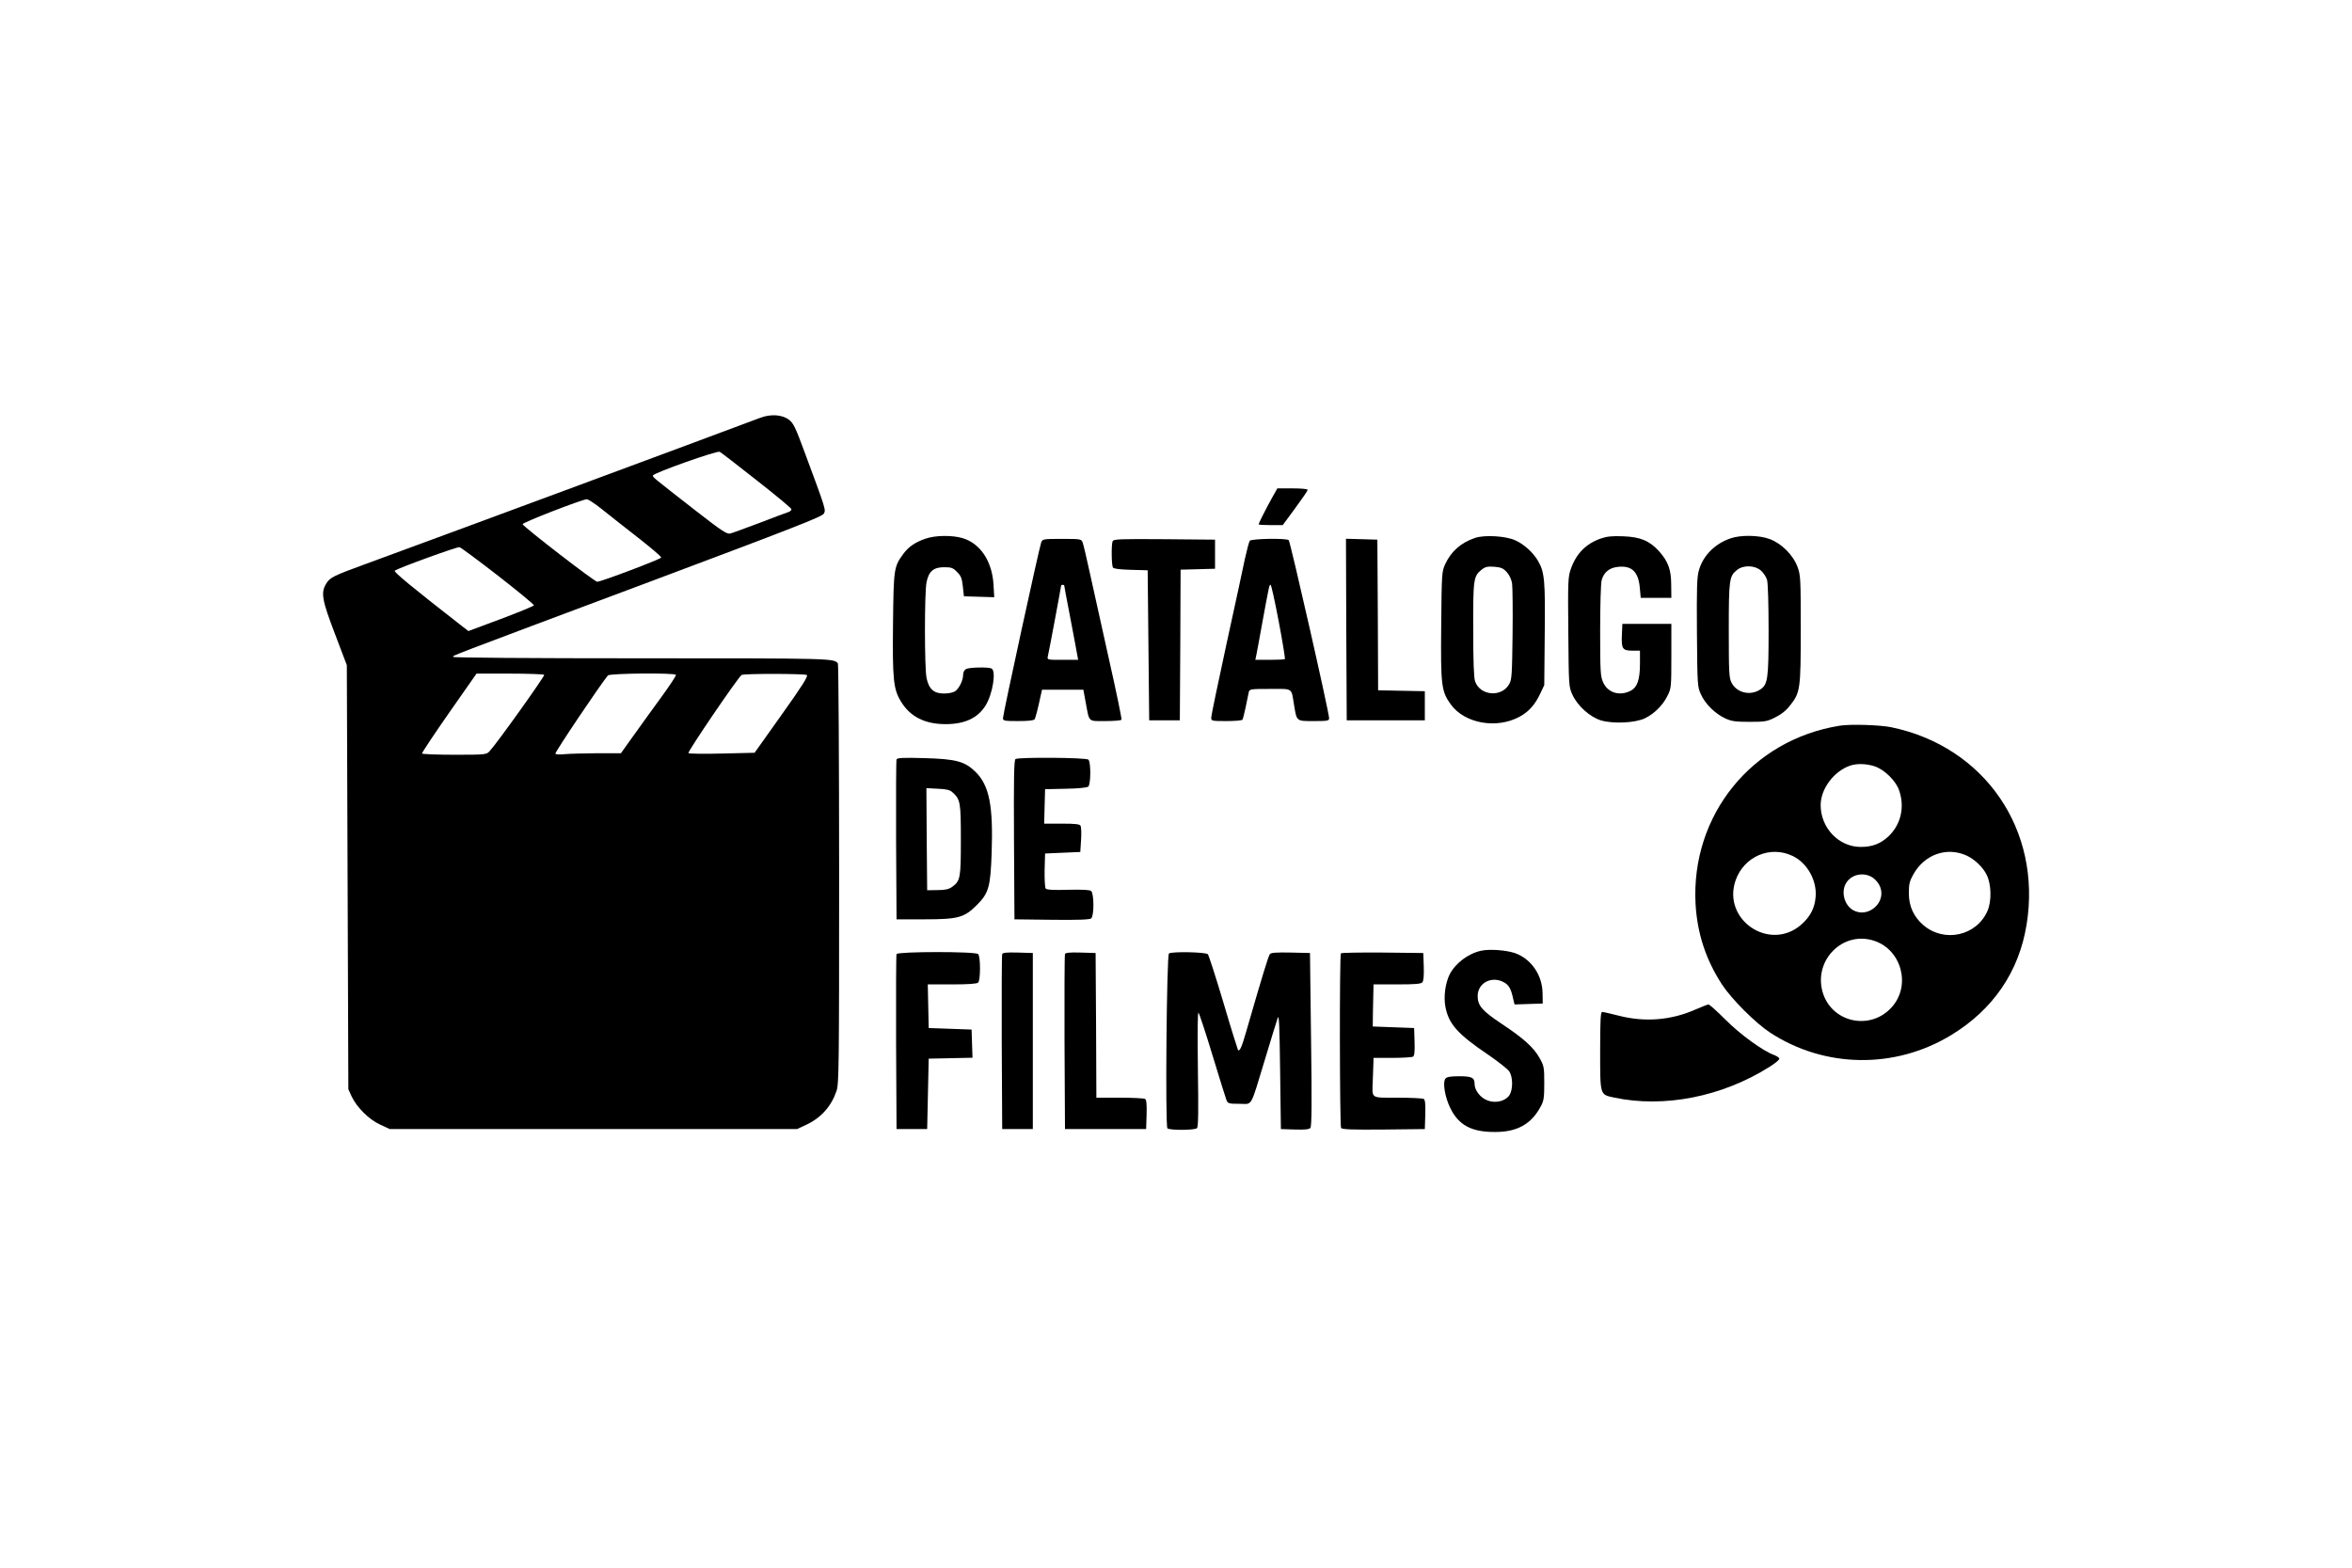
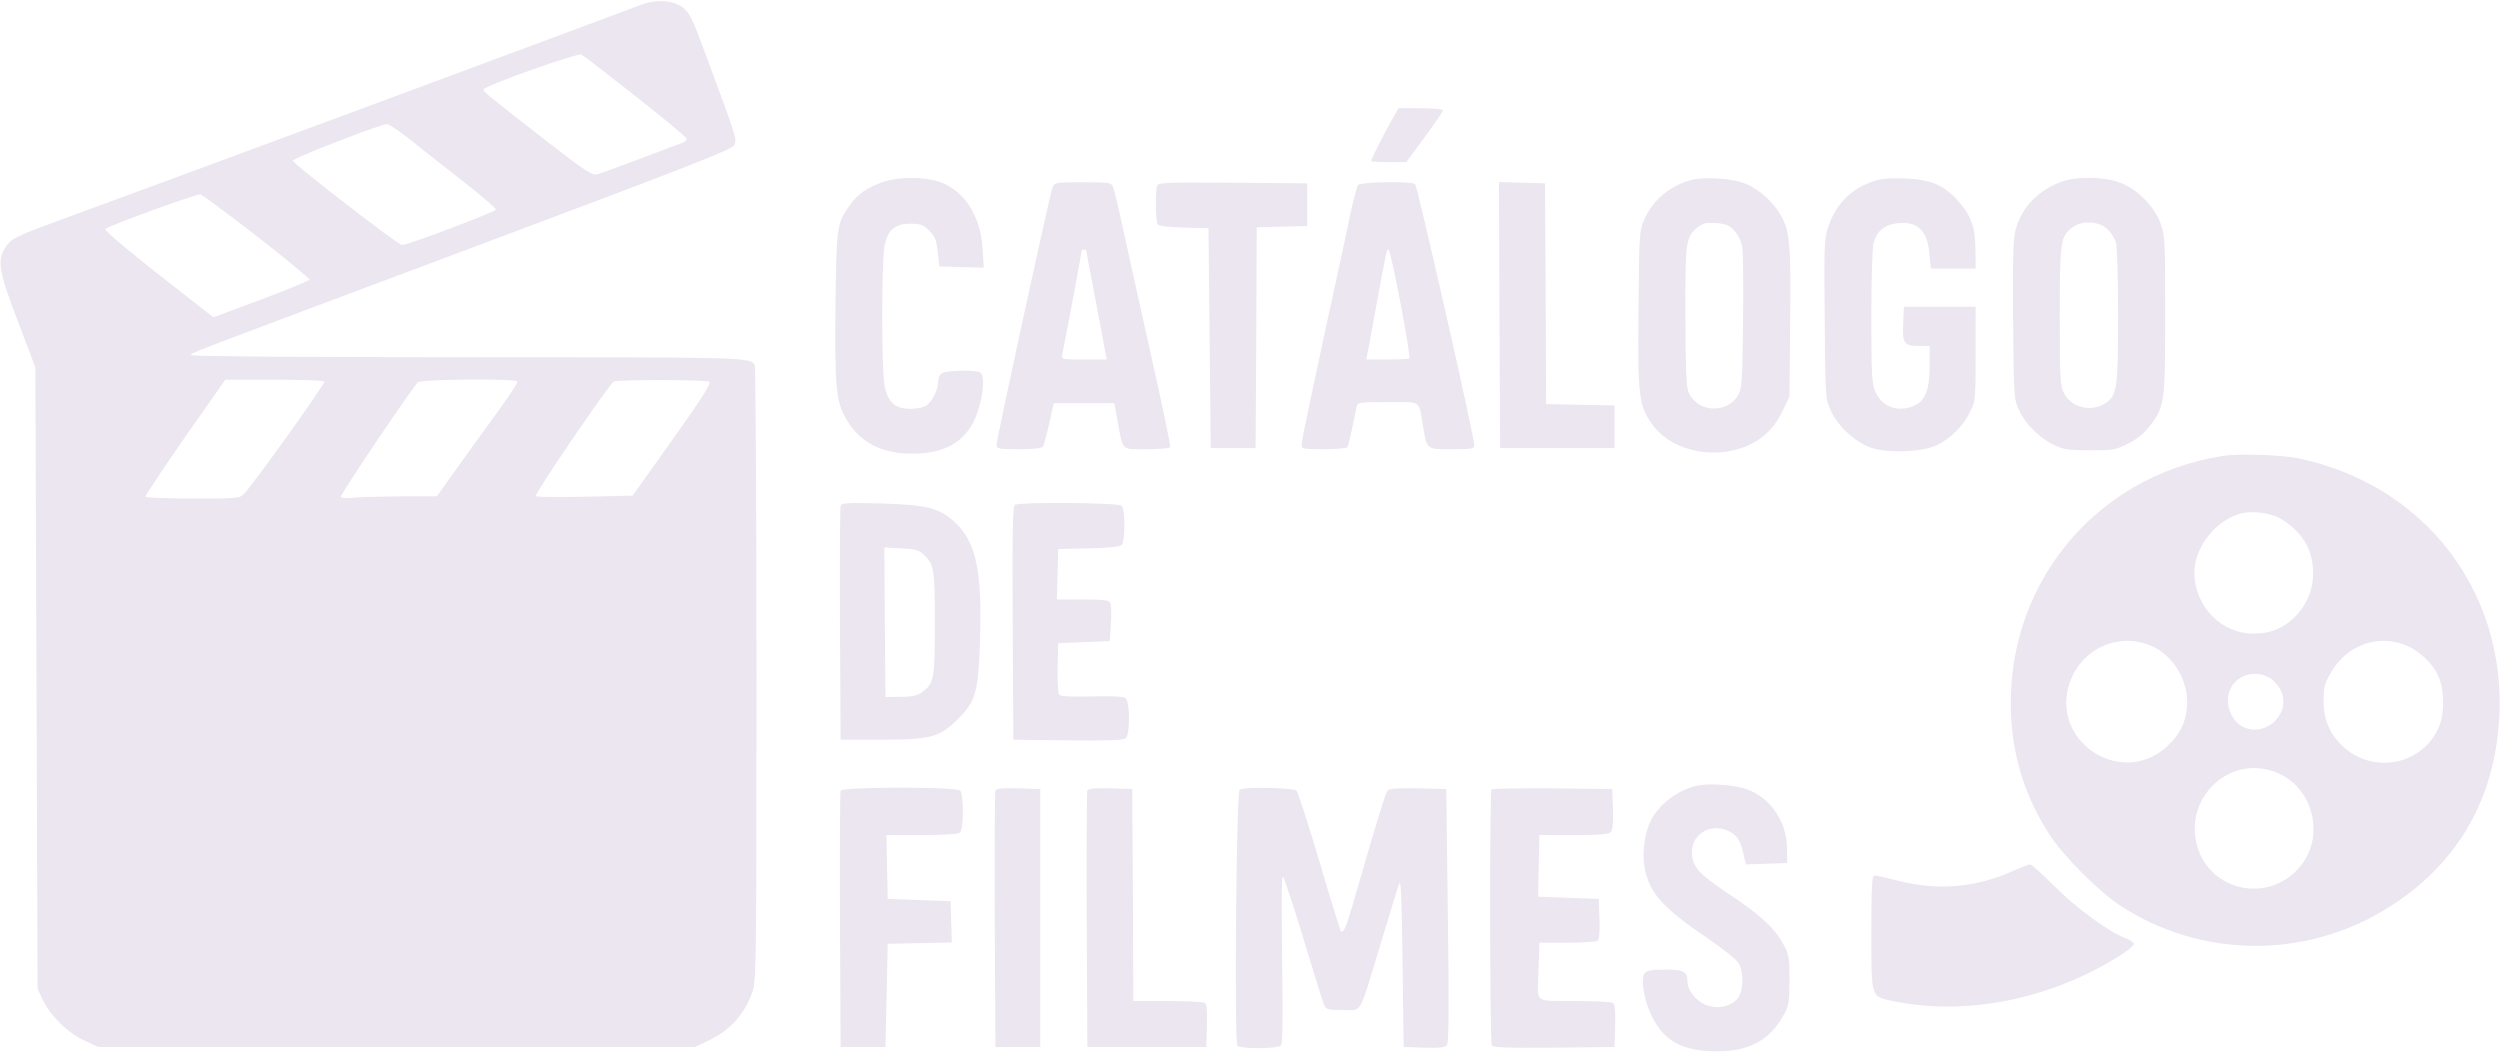
- <svg xmlns="http://www.w3.org/2000/svg" version="1.0" width="1536pt" height="1024pt" viewBox="0 0 1536 1024" preserveAspectRatio="xMidYMid meet">
-   <g transform="translate(0,1024) scale(0.1,-0.1)" fill="#000000" stroke="none">
-     <path d="M4965 7511 c-429 -161 -1871 -696 -2580 -956 -208 -76 -231 -87 -255 -128 -36 -58 -27 -107 58 -329 l77 -203 5 -1385 5 -1385 22 -48 c34 -71 113 -150 186 -183 l62 -29 1330 0 1330 0 60 28 c97 45 164 121 198 221 16 45 17 168 17 1415 0 751 -4 1371 -8 1377 -22 34 -40 34 -1281 34 -735 0 -1231 4 -1231 9 0 11 -84 -21 1286 492 941 353 1123 424 1134 444 14 26 15 23 -126 403 -59 160 -72 187 -101 210 -45 34 -119 39 -188 13z m-25 -407 c124 -97 226 -182 228 -189 2 -7 -7 -16 -20 -20 -13 -4 -98 -36 -189 -71 -91 -34 -177 -66 -190 -69 -22 -5 -54 16 -215 141 -289 225 -293 228 -290 238 4 17 420 164 436 155 8 -4 116 -87 240 -185z m-1013 -187 c43 -35 149 -118 236 -186 87 -68 157 -127 155 -133 -4 -11 -393 -158 -418 -158 -17 0 -481 358 -487 376 -3 10 382 160 419 163 9 0 51 -27 95 -62z m-674 -438 c130 -101 235 -188 234 -193 -2 -5 -99 -45 -216 -89 l-212 -79 -62 48 c-300 234 -427 338 -419 346 15 15 406 157 423 154 8 -2 122 -86 252 -187z m301 -647 c5 -8 -312 -452 -357 -499 -20 -22 -26 -23 -228 -23 -114 0 -210 4 -213 8 -2 4 77 123 176 265 l180 257 218 0 c121 0 221 -4 224 -8z m860 0 c3 -5 -41 -71 -97 -148 -56 -77 -138 -190 -182 -252 l-80 -112 -155 0 c-85 -1 -180 -3 -211 -6 -32 -4 -59 -2 -62 3 -5 8 300 461 343 511 12 14 435 18 444 4z m855 -1 c10 -7 -27 -67 -164 -259 l-177 -249 -212 -5 c-116 -3 -215 -2 -220 3 -8 7 324 495 347 510 14 10 410 9 426 0z" />
-     <path d="M8307 6988 c-42 -76 -87 -165 -87 -173 0 -3 35 -5 78 -5 l79 0 81 110 c45 61 82 115 82 120 0 6 -41 10 -99 10 l-99 0 -35 -62z" />
-     <path d="M6043 6721 c-67 -23 -112 -54 -146 -102 -59 -81 -61 -96 -65 -447 -4 -368 2 -432 51 -513 60 -100 156 -149 292 -149 125 0 209 39 261 121 47 75 72 230 38 243 -26 10 -144 7 -165 -4 -11 -6 -19 -21 -19 -36 0 -37 -25 -89 -51 -108 -14 -10 -44 -16 -75 -16 -65 0 -98 29 -113 101 -14 65 -14 563 0 627 15 71 46 97 115 97 47 0 58 -4 84 -31 26 -25 32 -41 38 -95 l7 -64 99 -3 99 -3 -5 86 c-10 151 -87 266 -202 300 -67 20 -179 19 -243 -4z" />
-     <path d="M9635 6727 c-94 -31 -158 -88 -197 -172 -22 -49 -23 -59 -26 -400 -4 -394 1 -431 63 -517 91 -124 298 -161 448 -80 60 32 102 79 136 152 l26 55 3 330 c4 353 -1 407 -43 480 -33 57 -92 110 -150 136 -61 28 -199 36 -260 16z m206 -225 c17 -19 30 -48 34 -74 3 -24 5 -173 3 -333 -3 -255 -5 -294 -21 -322 -49 -90 -191 -79 -224 17 -8 24 -12 131 -12 338 -1 330 2 349 55 391 24 19 38 22 83 19 45 -4 59 -10 82 -36z" />
-     <path d="M10453 6722 c-96 -34 -159 -98 -194 -197 -19 -54 -20 -78 -17 -414 3 -351 3 -357 27 -409 33 -73 116 -147 188 -168 80 -23 222 -16 285 14 62 30 118 86 148 148 24 47 25 56 25 259 l0 210 -160 0 -160 0 -3 -73 c-4 -90 4 -102 69 -102 l49 0 0 -85 c0 -106 -18 -157 -65 -179 -71 -34 -145 -10 -175 56 -18 39 -20 67 -20 338 0 165 4 311 10 331 14 51 50 80 104 86 92 11 136 -31 145 -137 l6 -65 100 0 100 0 -1 85 c0 99 -20 153 -80 220 -62 68 -122 93 -234 97 -73 3 -107 -1 -147 -15z" />
-     <path d="M11300 6723 c-101 -35 -178 -112 -205 -208 -13 -45 -15 -110 -13 -407 3 -347 3 -354 27 -405 27 -61 93 -126 159 -156 39 -18 65 -22 157 -22 101 0 115 2 168 29 39 19 71 44 97 78 67 84 70 106 70 499 0 331 -1 351 -21 406 -29 78 -104 153 -182 182 -70 26 -190 28 -257 4z m199 -209 c17 -14 35 -42 41 -62 6 -21 10 -161 10 -329 0 -317 -5 -355 -55 -387 -65 -43 -154 -21 -187 45 -16 30 -18 68 -18 342 0 334 3 354 55 395 41 32 114 30 154 -4z" />
-     <path d="M6800 6698 c-12 -29 -250 -1123 -250 -1149 0 -17 9 -19 99 -19 68 0 102 4 108 12 4 7 17 53 28 103 l20 90 135 0 135 0 16 -87 c24 -128 13 -118 128 -118 55 0 102 4 105 9 3 4 -33 179 -80 387 -46 208 -103 462 -125 564 -22 102 -44 195 -49 208 -9 21 -14 22 -135 22 -121 0 -126 -1 -135 -22z m150 -282 c0 -3 17 -96 39 -208 21 -112 42 -220 45 -240 l7 -38 -102 0 c-100 0 -101 0 -96 23 6 22 87 456 87 463 0 2 5 4 10 4 6 0 10 -2 10 -4z" />
-     <path d="M7266 6704 c-9 -23 -7 -157 2 -171 5 -8 45 -13 117 -15 l110 -3 5 -490 5 -490 100 0 100 0 3 492 2 492 113 3 112 3 0 95 0 95 -331 3 c-296 2 -332 1 -338 -14z" />
-     <path d="M8162 6708 c-5 -7 -19 -60 -32 -118 -12 -58 -66 -310 -121 -560 -54 -250 -99 -464 -99 -477 0 -22 2 -23 99 -23 55 0 102 4 105 9 3 5 13 42 21 82 8 41 17 84 20 97 5 21 9 22 140 22 152 0 137 10 156 -105 18 -108 14 -105 129 -105 89 0 100 2 100 18 0 38 -254 1157 -264 1164 -20 14 -243 9 -254 -4z m189 -528 c25 -132 43 -243 40 -245 -2 -3 -47 -5 -98 -5 l-95 0 6 28 c3 15 22 115 41 222 45 244 44 240 53 240 4 0 28 -108 53 -240z" />
-     <path d="M8792 6128 l3 -593 255 0 255 0 0 95 0 95 -152 3 -153 3 -2 492 -3 492 -103 3 -102 3 2 -593z" />
-     <path d="M12016 5500 c-575 -91 -974 -584 -943 -1165 11 -191 67 -364 173 -526 62 -95 218 -251 314 -314 357 -233 815 -239 1181 -17 275 167 444 414 494 723 100 618 -274 1163 -885 1289 -76 15 -263 21 -334 10z m228 -266 c64 -22 138 -95 159 -158 37 -109 11 -221 -69 -298 -52 -49 -106 -70 -181 -70 -144 -1 -263 124 -263 273 0 109 91 227 199 260 43 13 105 10 155 -7z m-537 -585 c96 -46 160 -161 150 -269 -6 -73 -35 -127 -93 -179 -206 -181 -520 31 -429 290 55 155 226 228 372 158z m1135 3 c53 -24 109 -77 133 -128 30 -62 32 -169 5 -233 -71 -164 -282 -211 -419 -94 -63 54 -95 123 -95 208 0 61 4 78 30 125 73 129 217 180 346 122z m-611 -145 c19 -13 40 -39 48 -61 40 -104 -82 -207 -179 -150 -55 33 -77 116 -46 172 33 61 117 79 177 39z m11 -413 c177 -60 238 -291 114 -431 -139 -158 -394 -104 -453 96 -61 211 135 405 339 335z" />
-     <path d="M5855 5279 c-3 -8 -4 -246 -3 -529 l3 -515 180 0 c224 0 262 11 345 94 77 77 88 118 96 335 11 314 -15 446 -106 535 -70 68 -126 83 -332 89 -145 4 -179 2 -183 -9z m365 -214 c52 -47 55 -64 55 -310 0 -250 -3 -269 -57 -308 -21 -15 -44 -21 -95 -21 l-68 -1 -3 334 -2 333 74 -4 c56 -2 80 -8 96 -23z" />
-     <path d="M6632 5282 c-10 -7 -12 -119 -10 -528 l3 -519 244 -3 c171 -2 248 1 257 9 20 16 19 162 0 179 -11 8 -55 10 -151 8 -97 -3 -139 0 -146 8 -5 7 -8 59 -7 120 l3 109 115 5 115 5 5 78 c3 43 1 85 -3 93 -6 11 -34 14 -123 14 l-115 0 3 113 3 112 134 3 c79 1 140 7 148 14 17 14 18 159 1 176 -14 14 -454 17 -476 4z" />
-     <path d="M9673 4030 c-84 -18 -169 -82 -206 -155 -28 -56 -40 -145 -28 -209 21 -114 79 -180 282 -317 64 -44 125 -92 135 -107 25 -36 25 -118 2 -155 -26 -39 -88 -55 -141 -36 -47 16 -87 66 -87 108 0 42 -17 51 -101 51 -56 0 -80 -4 -89 -15 -20 -24 -4 -121 31 -192 55 -113 139 -158 294 -157 144 0 236 52 297 167 20 36 23 57 23 152 0 103 -2 113 -30 163 -38 69 -104 129 -249 225 -127 85 -156 118 -156 182 1 88 97 134 176 86 30 -18 43 -42 58 -114 l7 -28 92 3 92 3 -1 66 c-1 120 -75 227 -182 264 -58 19 -164 27 -219 15z" />
-     <path d="M5855 4008 c-3 -7 -4 -267 -3 -578 l3 -565 100 0 100 0 5 230 5 230 143 3 143 3 -3 92 -3 92 -140 5 -140 5 -3 143 -3 142 159 0 c109 0 162 4 170 12 7 7 12 43 12 93 0 50 -5 86 -12 93 -18 18 -527 17 -533 0z" />
-     <path d="M6545 4008 c-3 -7 -4 -267 -3 -578 l3 -565 100 0 100 0 0 575 0 575 -98 3 c-72 2 -99 -1 -102 -10z" />
-     <path d="M6955 4008 c-3 -7 -4 -267 -3 -578 l3 -565 265 0 265 0 3 94 c2 69 -1 97 -10 103 -7 4 -82 8 -165 8 l-153 0 -2 473 -3 472 -98 3 c-72 2 -99 -1 -102 -10z" />
-     <path d="M7634 4012 c-15 -10 -25 -1127 -10 -1142 14 -14 179 -13 193 1 9 9 10 112 6 388 -3 241 -2 372 4 366 5 -5 47 -131 92 -280 45 -148 86 -280 91 -292 9 -21 16 -23 84 -23 88 0 68 -35 167 290 39 129 76 251 83 270 9 28 12 -43 16 -345 l5 -380 91 -3 c67 -2 94 1 102 11 8 10 10 164 4 578 l-7 564 -126 3 c-93 2 -129 -1 -136 -10 -9 -11 -48 -137 -155 -508 -29 -101 -42 -129 -53 -119 -2 3 -46 142 -95 309 -50 168 -96 310 -102 317 -12 14 -234 19 -254 5z" />
-     <path d="M8757 4013 c-10 -9 -8 -1125 1 -1141 7 -9 69 -12 278 -10 l269 3 3 94 c2 69 -1 97 -10 103 -7 4 -84 8 -170 8 -181 0 -167 -9 -163 110 1 41 3 92 4 113 l1 37 123 0 c67 0 128 4 135 8 9 6 12 33 10 98 l-3 89 -135 5 -135 5 1 90 c1 50 2 111 3 138 l1 47 154 0 c119 0 156 3 165 14 8 9 11 46 9 103 l-3 88 -266 3 c-146 1 -268 -1 -272 -5z" />
-     <path d="M11070 3645 c-156 -69 -327 -83 -496 -40 -54 14 -104 25 -111 25 -10 0 -13 -55 -13 -255 0 -292 -2 -284 90 -304 327 -70 707 5 1017 201 35 22 63 45 63 52 0 7 -15 17 -32 24 -74 26 -225 136 -321 233 -54 54 -104 99 -110 98 -7 -1 -46 -16 -87 -34z" />
-   </g>
+ <svg xmlns="http://www.w3.org/2000/svg" width="1486" height="625" viewBox="0 0 1486 625" fill="none">
+   <path d="M381 2.867C323.8 24.333 131.533 95.667 37 130.333C9.267 140.467 6.2 141.933 3 147.4C-1.8 155.133 -0.6 161.667 10.733 191.267L21 218.333L21.667 403L22.333 587.667L25.267 594.067C29.8 603.533 40.333 614.067 50.067 618.467L58.333 622.333H235.667H413L421 618.6C433.933 612.6 442.867 602.467 447.4 589.133C449.533 583.133 449.667 566.733 449.667 400.467C449.667 300.333 449.133 217.667 448.6 216.867C445.667 212.333 443.267 212.333 277.8 212.333C179.8 212.333 113.667 211.8 113.667 211.133C113.667 209.667 102.467 213.933 285.133 145.533C410.6 98.467 434.867 89 436.333 86.333C438.2 82.867 438.333 83.267 419.533 32.6C411.667 11.267 409.933 7.667 406.067 4.6C400.067 0.067 390.2 -0.6 381 2.867ZM377.667 57.133C394.2 70.067 407.8 81.4 408.067 82.333C408.333 83.267 407.133 84.467 405.4 85C403.667 85.533 392.333 89.8 380.2 94.467C368.067 99 356.6 103.267 354.867 103.667C351.933 104.333 347.667 101.533 326.2 84.867C287.667 54.867 287.133 54.467 287.533 53.133C288.067 50.867 343.533 31.267 345.667 32.467C346.733 33 361.133 44.067 377.667 57.133ZM242.6 82.067C248.333 86.733 262.467 97.8 274.067 106.867C285.667 115.933 295 123.8 294.733 124.6C294.2 126.067 242.333 145.667 239 145.667C236.733 145.667 174.867 97.933 174.067 95.533C173.667 94.2 225 74.2 229.933 73.8C231.133 73.8 236.733 77.4 242.6 82.067ZM152.733 140.467C170.067 153.933 184.067 165.533 183.933 166.2C183.667 166.867 170.733 172.2 155.133 178.067L126.867 188.6L118.6 182.2C78.6 151 61.667 137.133 62.733 136.067C64.733 134.067 116.867 115.133 119.133 115.533C120.2 115.8 135.4 127 152.733 140.467ZM192.867 226.733C193.533 227.8 151.267 287 145.267 293.267C142.6 296.2 141.8 296.333 114.867 296.333C99.667 296.333 86.867 295.8 86.467 295.267C86.2 294.733 96.733 278.867 109.933 259.933L133.933 225.667H163C179.133 225.667 192.467 226.2 192.867 226.733ZM307.533 226.733C307.933 227.4 302.067 236.2 294.6 246.467C287.133 256.733 276.2 271.8 270.333 280.067L259.667 295H239C227.667 295.133 215 295.4 210.867 295.8C206.6 296.333 203 296.067 202.6 295.4C201.933 294.333 242.6 233.933 248.333 227.267C249.933 225.4 306.333 224.867 307.533 226.733ZM421.533 226.867C422.867 227.8 417.933 235.8 399.667 261.4L376.067 294.6L347.8 295.267C332.333 295.667 319.133 295.533 318.467 294.867C317.4 293.933 361.667 228.867 364.733 226.867C366.6 225.533 419.4 225.667 421.533 226.867Z" fill="#EBE6F0" />
+   <path d="M826.6 72.6C821 82.733 815 94.6 815 95.667C815 96.067 819.667 96.333 825.4 96.333H835.933L846.733 81.667C852.733 73.533 857.667 66.333 857.667 65.667C857.667 64.867 852.2 64.333 844.467 64.333H831.267L826.6 72.6Z" fill="#EBE6F0" />
+   <path d="M524.733 108.2C515.8 111.267 509.8 115.4 505.267 121.8C497.4 132.6 497.133 134.6 496.6 181.4C496.067 230.467 496.867 239 503.4 249.8C511.4 263.133 524.2 269.667 542.333 269.667C559 269.667 570.2 264.467 577.133 253.533C583.4 243.533 586.733 222.867 582.2 221.133C578.733 219.8 563 220.2 560.2 221.667C558.733 222.467 557.667 224.467 557.667 226.467C557.667 231.4 554.333 238.333 550.867 240.867C549 242.2 545 243 540.867 243C532.2 243 527.8 239.133 525.8 229.533C523.933 220.867 523.933 154.467 525.8 145.933C527.8 136.467 531.933 133 541.133 133C547.4 133 548.867 133.533 552.333 137.133C555.8 140.467 556.6 142.6 557.4 149.8L558.333 158.333L571.533 158.733L584.733 159.133L584.067 147.667C582.733 127.533 572.467 112.2 557.133 107.667C548.2 105 533.267 105.133 524.733 108.2Z" fill="#EBE6F0" />
+   <path d="M1003.67 107.4C991.133 111.533 982.6 119.133 977.4 130.333C974.467 136.867 974.333 138.2 973.933 183.667C973.4 236.2 974.067 241.133 982.333 252.6C994.467 269.133 1022.07 274.067 1042.07 263.267C1050.07 259 1055.67 252.733 1060.2 243L1063.67 235.667L1064.07 191.667C1064.6 144.6 1063.93 137.4 1058.33 127.667C1053.93 120.067 1046.07 113 1038.33 109.533C1030.2 105.8 1011.8 104.733 1003.67 107.4ZM1031.13 137.4C1033.4 139.933 1035.13 143.8 1035.67 147.267C1036.07 150.467 1036.33 170.333 1036.07 191.667C1035.67 225.667 1035.4 230.867 1033.27 234.6C1026.73 246.6 1007.8 245.133 1003.4 232.333C1002.33 229.133 1001.8 214.867 1001.8 187.267C1001.67 143.267 1002.07 140.733 1009.13 135.133C1012.33 132.6 1014.2 132.2 1020.2 132.6C1026.2 133.133 1028.07 133.933 1031.13 137.4Z" fill="#EBE6F0" />
+   <path d="M1112.73 108.067C1099.93 112.6 1091.53 121.133 1086.87 134.333C1084.33 141.533 1084.2 144.733 1084.6 189.533C1085 236.333 1085 237.133 1088.2 244.067C1092.6 253.8 1103.67 263.667 1113.27 266.467C1123.93 269.533 1142.87 268.6 1151.27 264.6C1159.53 260.6 1167 253.133 1171 244.867C1174.2 238.6 1174.33 237.4 1174.33 210.333V182.333H1153H1131.67L1131.27 192.067C1130.73 204.067 1131.8 205.667 1140.47 205.667H1147V217C1147 231.133 1144.6 237.933 1138.33 240.867C1128.87 245.4 1119 242.2 1115 233.4C1112.6 228.2 1112.33 224.467 1112.33 188.333C1112.33 166.333 1112.87 146.867 1113.67 144.2C1115.53 137.4 1120.33 133.533 1127.53 132.733C1139.8 131.267 1145.67 136.867 1146.87 151L1147.67 159.667H1161H1174.33L1174.2 148.333C1174.2 135.133 1171.53 127.933 1163.53 119C1155.27 109.933 1147.27 106.6 1132.33 106.067C1122.6 105.667 1118.07 106.2 1112.73 108.067Z" fill="#EBE6F0" />
+   <path d="M1225.67 107.933C1212.2 112.6 1201.93 122.867 1198.33 135.667C1196.6 141.667 1196.33 150.333 1196.6 189.933C1197 236.2 1197 237.133 1200.2 243.933C1203.8 252.067 1212.6 260.733 1221.4 264.733C1226.6 267.133 1230.07 267.667 1242.33 267.667C1255.8 267.667 1257.67 267.4 1264.73 263.8C1269.93 261.267 1274.2 257.933 1277.67 253.4C1286.6 242.2 1287 239.267 1287 186.867C1287 142.733 1286.87 140.067 1284.2 132.733C1280.33 122.333 1270.33 112.333 1259.93 108.467C1250.6 105 1234.6 104.733 1225.67 107.933ZM1252.2 135.8C1254.47 137.667 1256.87 141.4 1257.67 144.067C1258.47 146.867 1259 165.533 1259 187.933C1259 230.2 1258.33 235.267 1251.67 239.533C1243 245.267 1231.13 242.333 1226.73 233.533C1224.6 229.533 1224.33 224.467 1224.33 187.933C1224.33 143.4 1224.73 140.733 1231.67 135.267C1237.13 131 1246.87 131.267 1252.2 135.8Z" fill="#EBE6F0" />
+   <path d="M625.667 111.267C624.067 115.133 592.333 261 592.333 264.467C592.333 266.733 593.533 267 605.533 267C614.6 267 619.133 266.467 619.933 265.4C620.467 264.467 622.2 258.333 623.667 251.667L626.333 239.667H644.333H662.333L664.467 251.267C667.667 268.333 666.2 267 681.533 267C688.867 267 695.133 266.467 695.533 265.8C695.933 265.267 691.133 241.933 684.867 214.2C678.733 186.467 671.133 152.6 668.2 139C665.267 125.4 662.333 113 661.667 111.267C660.467 108.467 659.8 108.333 643.667 108.333C627.533 108.333 626.867 108.467 625.667 111.267ZM645.667 148.867C645.667 149.267 647.933 161.667 650.867 176.6C653.667 191.533 656.467 205.933 656.867 208.6L657.8 213.667H644.2C630.867 213.667 630.733 213.667 631.4 210.6C632.2 207.667 643 149.8 643 148.867C643 148.6 643.667 148.333 644.333 148.333C645.133 148.333 645.667 148.6 645.667 148.867Z" fill="#EBE6F0" />
+   <path d="M687.8 110.467C686.6 113.533 686.867 131.4 688.067 133.267C688.733 134.333 694.067 135 703.667 135.267L718.333 135.667L719 201L719.667 266.333H733H746.333L746.733 200.733L747 135.133L762.067 134.733L777 134.333V121.667V109L732.867 108.6C693.4 108.333 688.6 108.467 687.8 110.467Z" fill="#EBE6F0" />
+   <path d="M807.267 109.933C806.6 110.867 804.733 117.933 803 125.667C801.4 133.4 794.2 167 786.867 200.333C779.667 233.667 773.667 262.2 773.667 263.933C773.667 266.867 773.933 267 786.867 267C794.2 267 800.467 266.467 800.867 265.8C801.267 265.133 802.6 260.2 803.667 254.867C804.733 249.4 805.933 243.667 806.333 241.933C807 239.133 807.533 239 825 239C845.267 239 843.267 237.667 845.8 253C848.2 267.4 847.667 267 863 267C874.867 267 876.333 266.733 876.333 264.6C876.333 259.533 842.467 110.333 841.133 109.4C838.467 107.533 808.733 108.2 807.267 109.933ZM832.467 180.333C835.8 197.933 838.2 212.733 837.8 213C837.533 213.4 831.533 213.667 824.733 213.667H812.067L812.867 209.933C813.267 207.933 815.8 194.6 818.333 180.333C824.333 147.8 824.2 148.333 825.4 148.333C825.933 148.333 829.133 162.733 832.467 180.333Z" fill="#EBE6F0" />
+   <path d="M891.267 187.267L891.667 266.333H925.667H959.667V253.667V241L939.4 240.6L919 240.2L918.733 174.6L918.333 109L904.6 108.6L891 108.2L891.267 187.267Z" fill="#EBE6F0" />
+   <path d="M1321.13 271C1244.47 283.133 1191.27 348.867 1195.4 426.333C1196.87 451.8 1204.33 474.867 1218.47 496.467C1226.73 509.133 1247.53 529.933 1260.33 538.333C1307.93 569.4 1369 570.2 1417.8 540.6C1454.47 518.333 1477 485.4 1483.67 444.2C1497 361.8 1447.13 289.133 1365.67 272.333C1355.53 270.333 1330.6 269.533 1321.13 271ZM1351.53 306.467C1360.07 309.4 1369.93 319.133 1372.73 327.533C1377.67 342.067 1374.2 357 1363.53 367.267C1356.6 373.8 1349.4 376.6 1339.4 376.6C1320.2 376.733 1304.33 360.067 1304.33 340.2C1304.33 325.667 1316.47 309.933 1330.87 305.533C1336.6 303.8 1344.87 304.2 1351.53 306.467ZM1279.93 384.467C1292.73 390.6 1301.27 405.933 1299.93 420.333C1299.13 430.067 1295.27 437.267 1287.53 444.2C1260.07 468.333 1218.2 440.067 1230.33 405.533C1237.67 384.867 1260.47 375.133 1279.93 384.467ZM1431.27 384.067C1438.33 387.267 1445.8 394.333 1449 401.133C1453 409.4 1453.27 423.667 1449.67 432.2C1440.2 454.067 1412.07 460.333 1393.8 444.733C1385.4 437.533 1381.13 428.333 1381.13 417C1381.13 408.867 1381.67 406.6 1385.13 400.333C1394.87 383.133 1414.07 376.333 1431.27 384.067ZM1349.8 403.4C1352.33 405.133 1355.13 408.6 1356.2 411.533C1361.53 425.4 1345.27 439.133 1332.33 431.533C1325 427.133 1322.07 416.067 1326.2 408.6C1330.6 400.467 1341.8 398.067 1349.8 403.4ZM1351.27 458.467C1374.87 466.467 1383 497.267 1366.47 515.933C1347.93 537 1313.93 529.8 1306.07 503.133C1297.93 475 1324.07 449.133 1351.27 458.467Z" fill="#EBE6F0" />
+   <path d="M499.667 300.467C499.267 301.533 499.133 333.267 499.267 371L499.667 439.667H523.667C553.533 439.667 558.6 438.2 569.667 427.133C579.933 416.867 581.4 411.4 582.467 382.467C583.933 340.6 580.467 323 568.333 311.133C559 302.067 551.533 300.067 524.067 299.267C504.733 298.733 500.2 299 499.667 300.467ZM548.333 329C555.267 335.267 555.667 337.533 555.667 370.333C555.667 403.667 555.267 406.2 548.067 411.4C545.267 413.4 542.2 414.2 535.4 414.2L526.333 414.333L525.933 369.8L525.667 325.4L535.533 325.933C543 326.2 546.2 327 548.333 329Z" fill="#EBE6F0" />
+   <path d="M603.267 300.067C601.933 301 601.667 315.933 601.933 370.467L602.333 439.667L634.867 440.067C657.667 440.333 667.933 439.933 669.133 438.867C671.8 436.733 671.667 417.267 669.133 415C667.667 413.933 661.8 413.667 649 413.933C636.067 414.333 630.467 413.933 629.533 412.867C628.867 411.933 628.467 405 628.6 396.867L629 382.333L644.333 381.667L659.667 381L660.333 370.6C660.733 364.867 660.467 359.267 659.933 358.2C659.133 356.733 655.4 356.333 643.533 356.333H628.2L628.6 341.267L629 326.333L646.867 325.933C657.4 325.8 665.533 325 666.6 324.067C668.867 322.2 669 302.867 666.733 300.6C664.867 298.733 606.2 298.333 603.267 300.067Z" fill="#EBE6F0" />
+   <path d="M1008.73 467C997.533 469.4 986.2 477.933 981.267 487.667C977.533 495.133 975.933 507 977.533 515.533C980.333 530.733 988.067 539.533 1015.13 557.8C1023.67 563.667 1031.8 570.067 1033.13 572.067C1036.47 576.867 1036.47 587.8 1033.4 592.733C1029.93 597.933 1021.67 600.067 1014.6 597.533C1008.33 595.4 1003 588.733 1003 583.133C1003 577.533 1000.73 576.333 989.533 576.333C982.067 576.333 978.867 576.867 977.667 578.333C975 581.533 977.133 594.467 981.8 603.933C989.133 619 1000.33 625 1021 624.867C1040.2 624.867 1052.47 617.933 1060.6 602.6C1063.27 597.8 1063.67 595 1063.67 582.333C1063.67 568.6 1063.4 567.267 1059.67 560.6C1054.6 551.4 1045.8 543.4 1026.47 530.6C1009.53 519.267 1005.67 514.867 1005.67 506.333C1005.8 494.6 1018.6 488.467 1029.13 494.867C1033.13 497.267 1034.87 500.467 1036.87 510.067L1037.8 513.8L1050.07 513.4L1062.33 513L1062.2 504.2C1062.07 488.2 1052.2 473.933 1037.93 469C1030.2 466.467 1016.07 465.4 1008.73 467Z" fill="#EBE6F0" />
+   <path d="M499.667 469.933C499.267 470.867 499.133 505.533 499.267 547L499.667 622.333H513H526.333L527 591.667L527.667 561L546.733 560.6L565.8 560.2L565.4 547.933L565 535.667L546.333 535L527.667 534.333L527.267 515.267L526.867 496.333H548.067C562.6 496.333 569.667 495.8 570.733 494.733C571.667 493.8 572.333 489 572.333 482.333C572.333 475.667 571.667 470.867 570.733 469.933C568.333 467.533 500.467 467.667 499.667 469.933Z" fill="#EBE6F0" />
+   <path d="M591.667 469.933C591.267 470.867 591.133 505.533 591.267 547L591.667 622.333H605H618.333V545.667V469L605.267 468.6C595.667 468.333 592.067 468.733 591.667 469.933Z" fill="#EBE6F0" />
+   <path d="M646.333 469.933C645.933 470.867 645.8 505.533 645.933 547L646.333 622.333H681.667H717L717.4 609.8C717.667 600.6 717.267 596.867 716.067 596.067C715.133 595.533 705.133 595 694.067 595H673.667L673.4 531.933L673 469L659.933 468.6C650.333 468.333 646.733 468.733 646.333 469.933Z" fill="#EBE6F0" />
+   <path d="M736.867 469.4C734.867 470.733 733.533 619.667 735.533 621.667C737.4 623.533 759.4 623.4 761.267 621.533C762.467 620.333 762.6 606.6 762.067 569.8C761.667 537.667 761.8 520.2 762.6 521C763.267 521.667 768.867 538.467 774.867 558.333C780.867 578.067 786.333 595.667 787 597.267C788.2 600.067 789.133 600.333 798.2 600.333C809.933 600.333 807.267 605 820.467 561.667C825.667 544.467 830.6 528.2 831.533 525.667C832.733 521.933 833.133 531.4 833.667 571.667L834.333 622.333L846.467 622.733C855.4 623 859 622.6 860.067 621.267C861.133 619.933 861.4 599.4 860.6 544.2L859.667 469L842.867 468.6C830.467 468.333 825.667 468.733 824.733 469.933C823.533 471.4 818.333 488.2 804.067 537.667C800.2 551.133 798.467 554.867 797 553.533C796.733 553.133 790.867 534.6 784.333 512.333C777.667 489.933 771.533 471 770.733 470.067C769.133 468.2 739.533 467.533 736.867 469.4Z" fill="#EBE6F0" />
+   <path d="M886.6 469.267C885.267 470.467 885.533 619.267 886.733 621.4C887.667 622.6 895.933 623 923.8 622.733L959.667 622.333L960.067 609.8C960.333 600.6 959.933 596.867 958.733 596.067C957.8 595.533 947.533 595 936.067 595C911.933 595 913.8 596.2 914.333 580.333C914.467 574.867 914.733 568.067 914.867 565.267L915 560.333H931.4C940.333 560.333 948.467 559.8 949.4 559.267C950.6 558.467 951 554.867 950.733 546.2L950.333 534.333L932.333 533.667L914.333 533L914.467 521C914.6 514.333 914.733 506.2 914.867 502.6L915 496.333H935.533C951.4 496.333 956.333 495.933 957.533 494.467C958.6 493.267 959 488.333 958.733 480.733L958.333 469L922.867 468.6C903.4 468.467 887.133 468.733 886.6 469.267Z" fill="#EBE6F0" />
+   <path d="M1195 518.333C1174.2 527.533 1151.4 529.4 1128.87 523.667C1121.67 521.8 1115 520.333 1114.07 520.333C1112.73 520.333 1112.33 527.667 1112.33 554.333C1112.33 593.267 1112.07 592.2 1124.33 594.867C1167.93 604.2 1218.6 594.2 1259.93 568.067C1264.6 565.133 1268.33 562.067 1268.33 561.133C1268.33 560.2 1266.33 558.867 1264.07 557.933C1254.2 554.467 1234.07 539.8 1221.27 526.867C1214.07 519.667 1207.4 513.667 1206.6 513.8C1205.67 513.933 1200.47 515.933 1195 518.333Z" fill="#EBE6F0" />
</svg>
